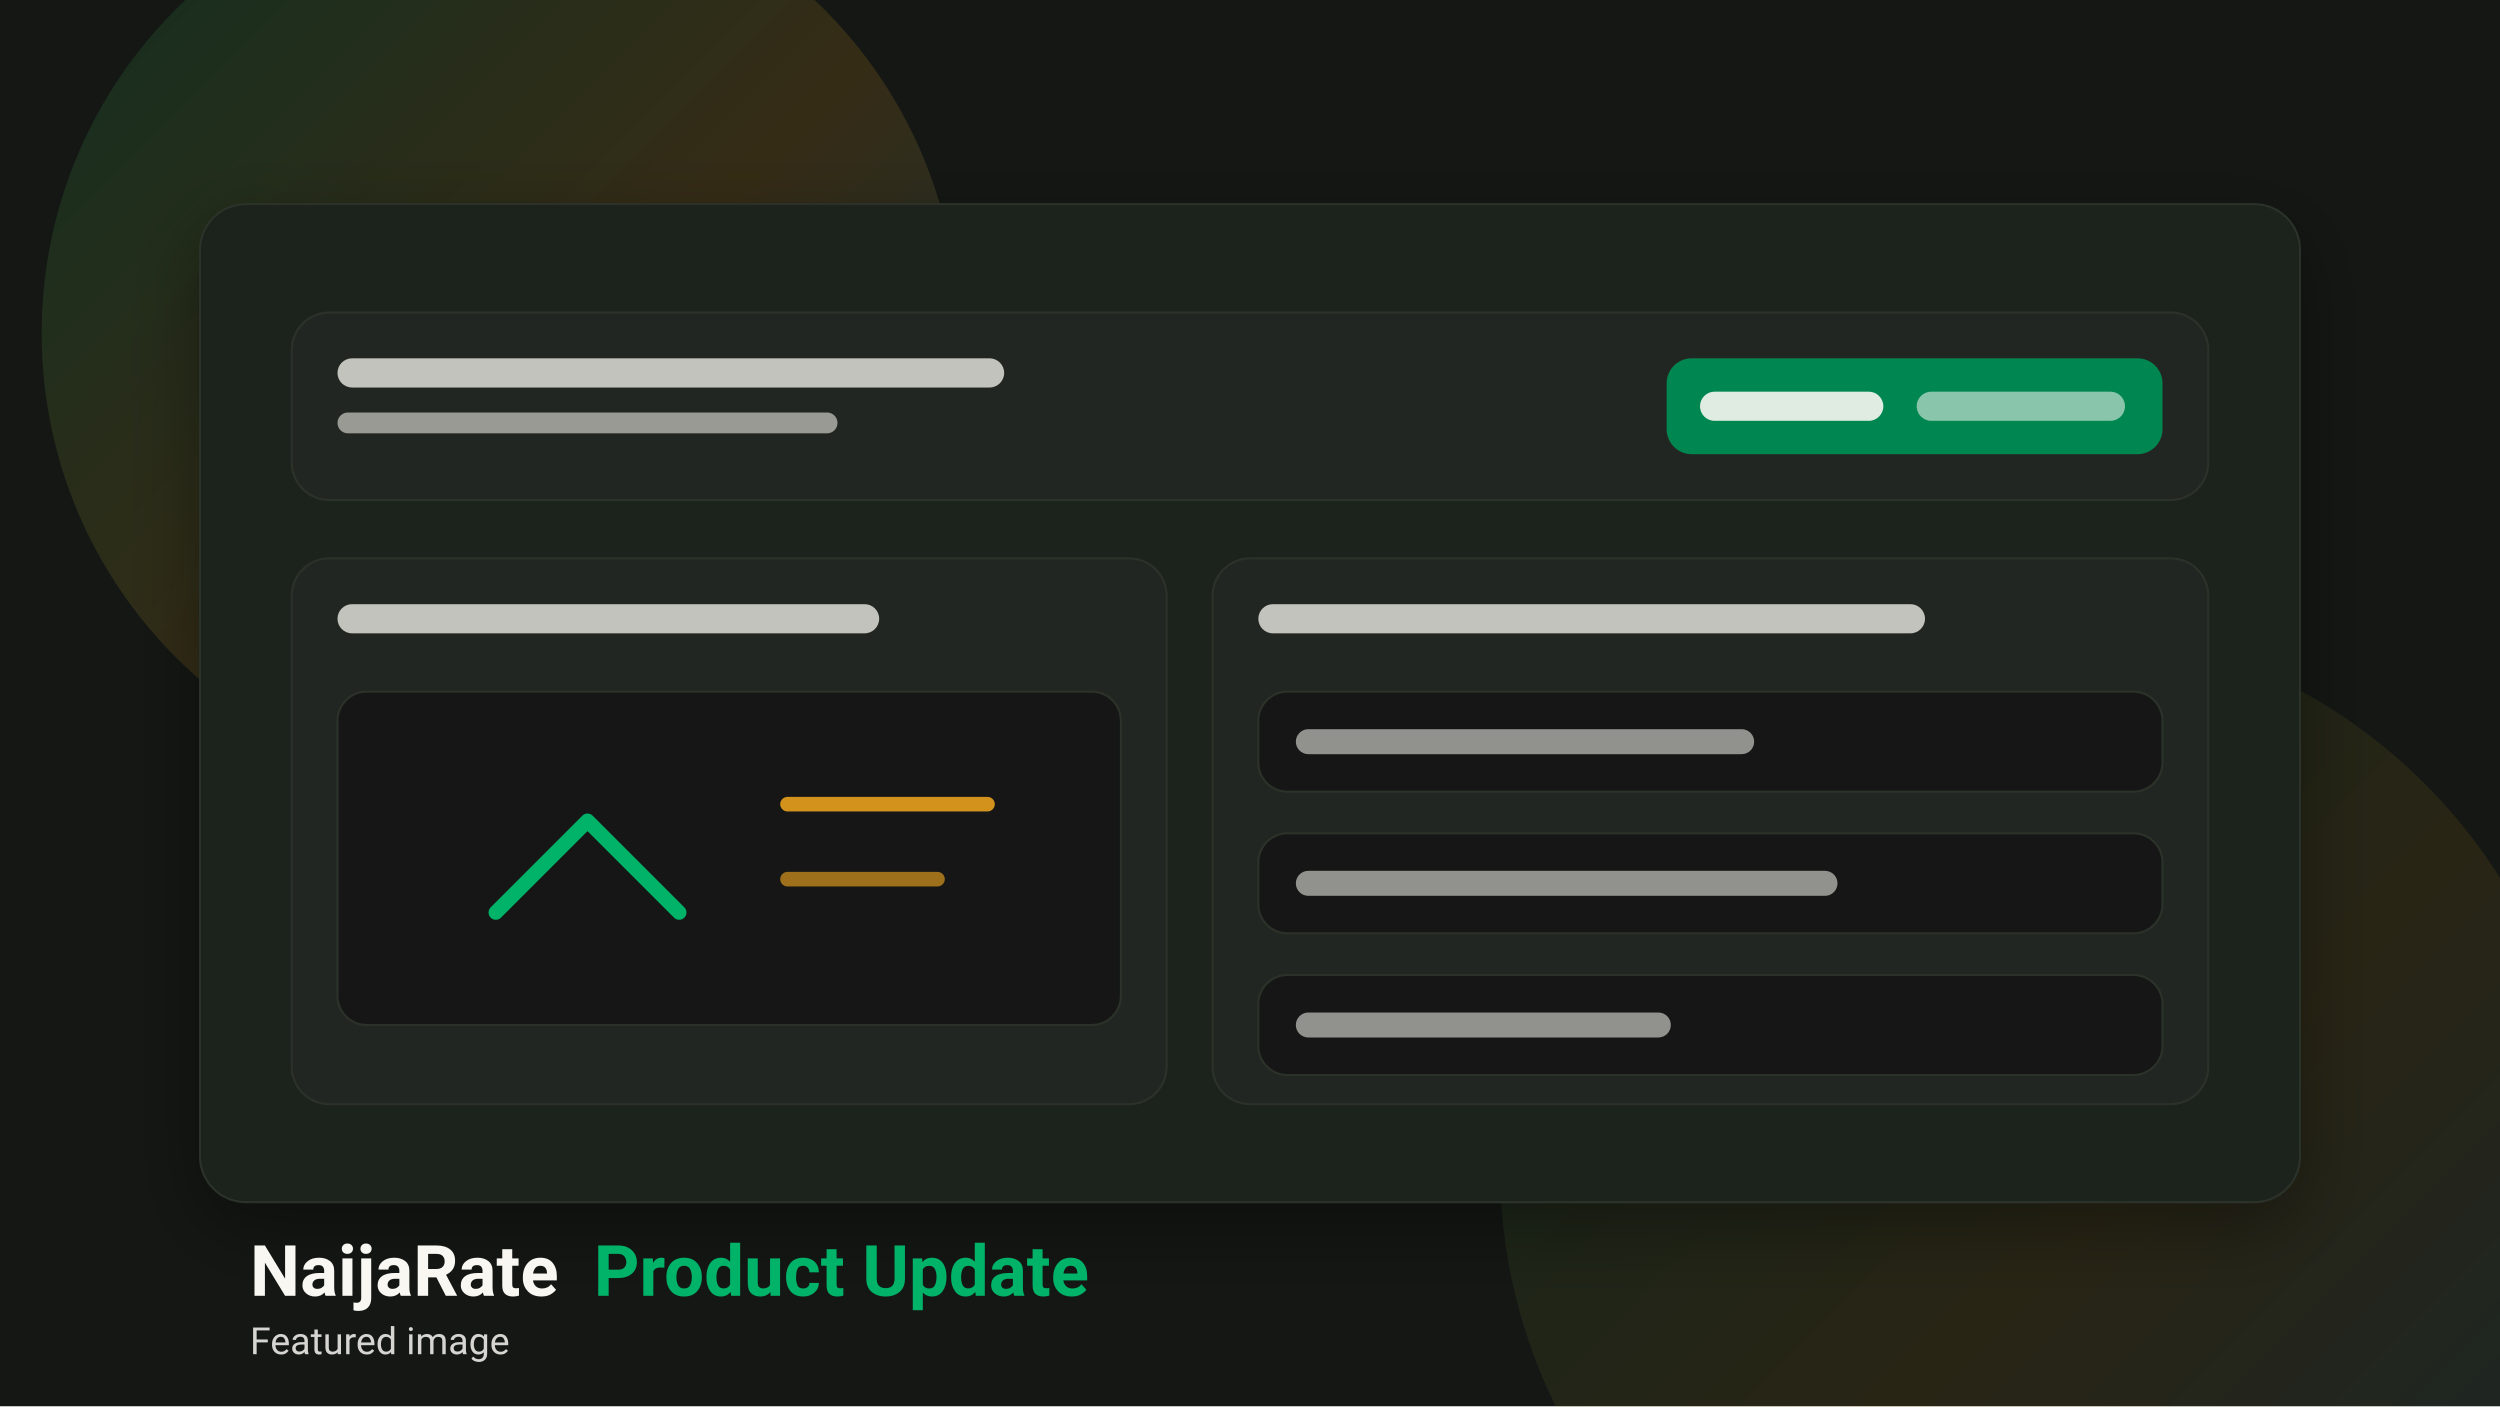
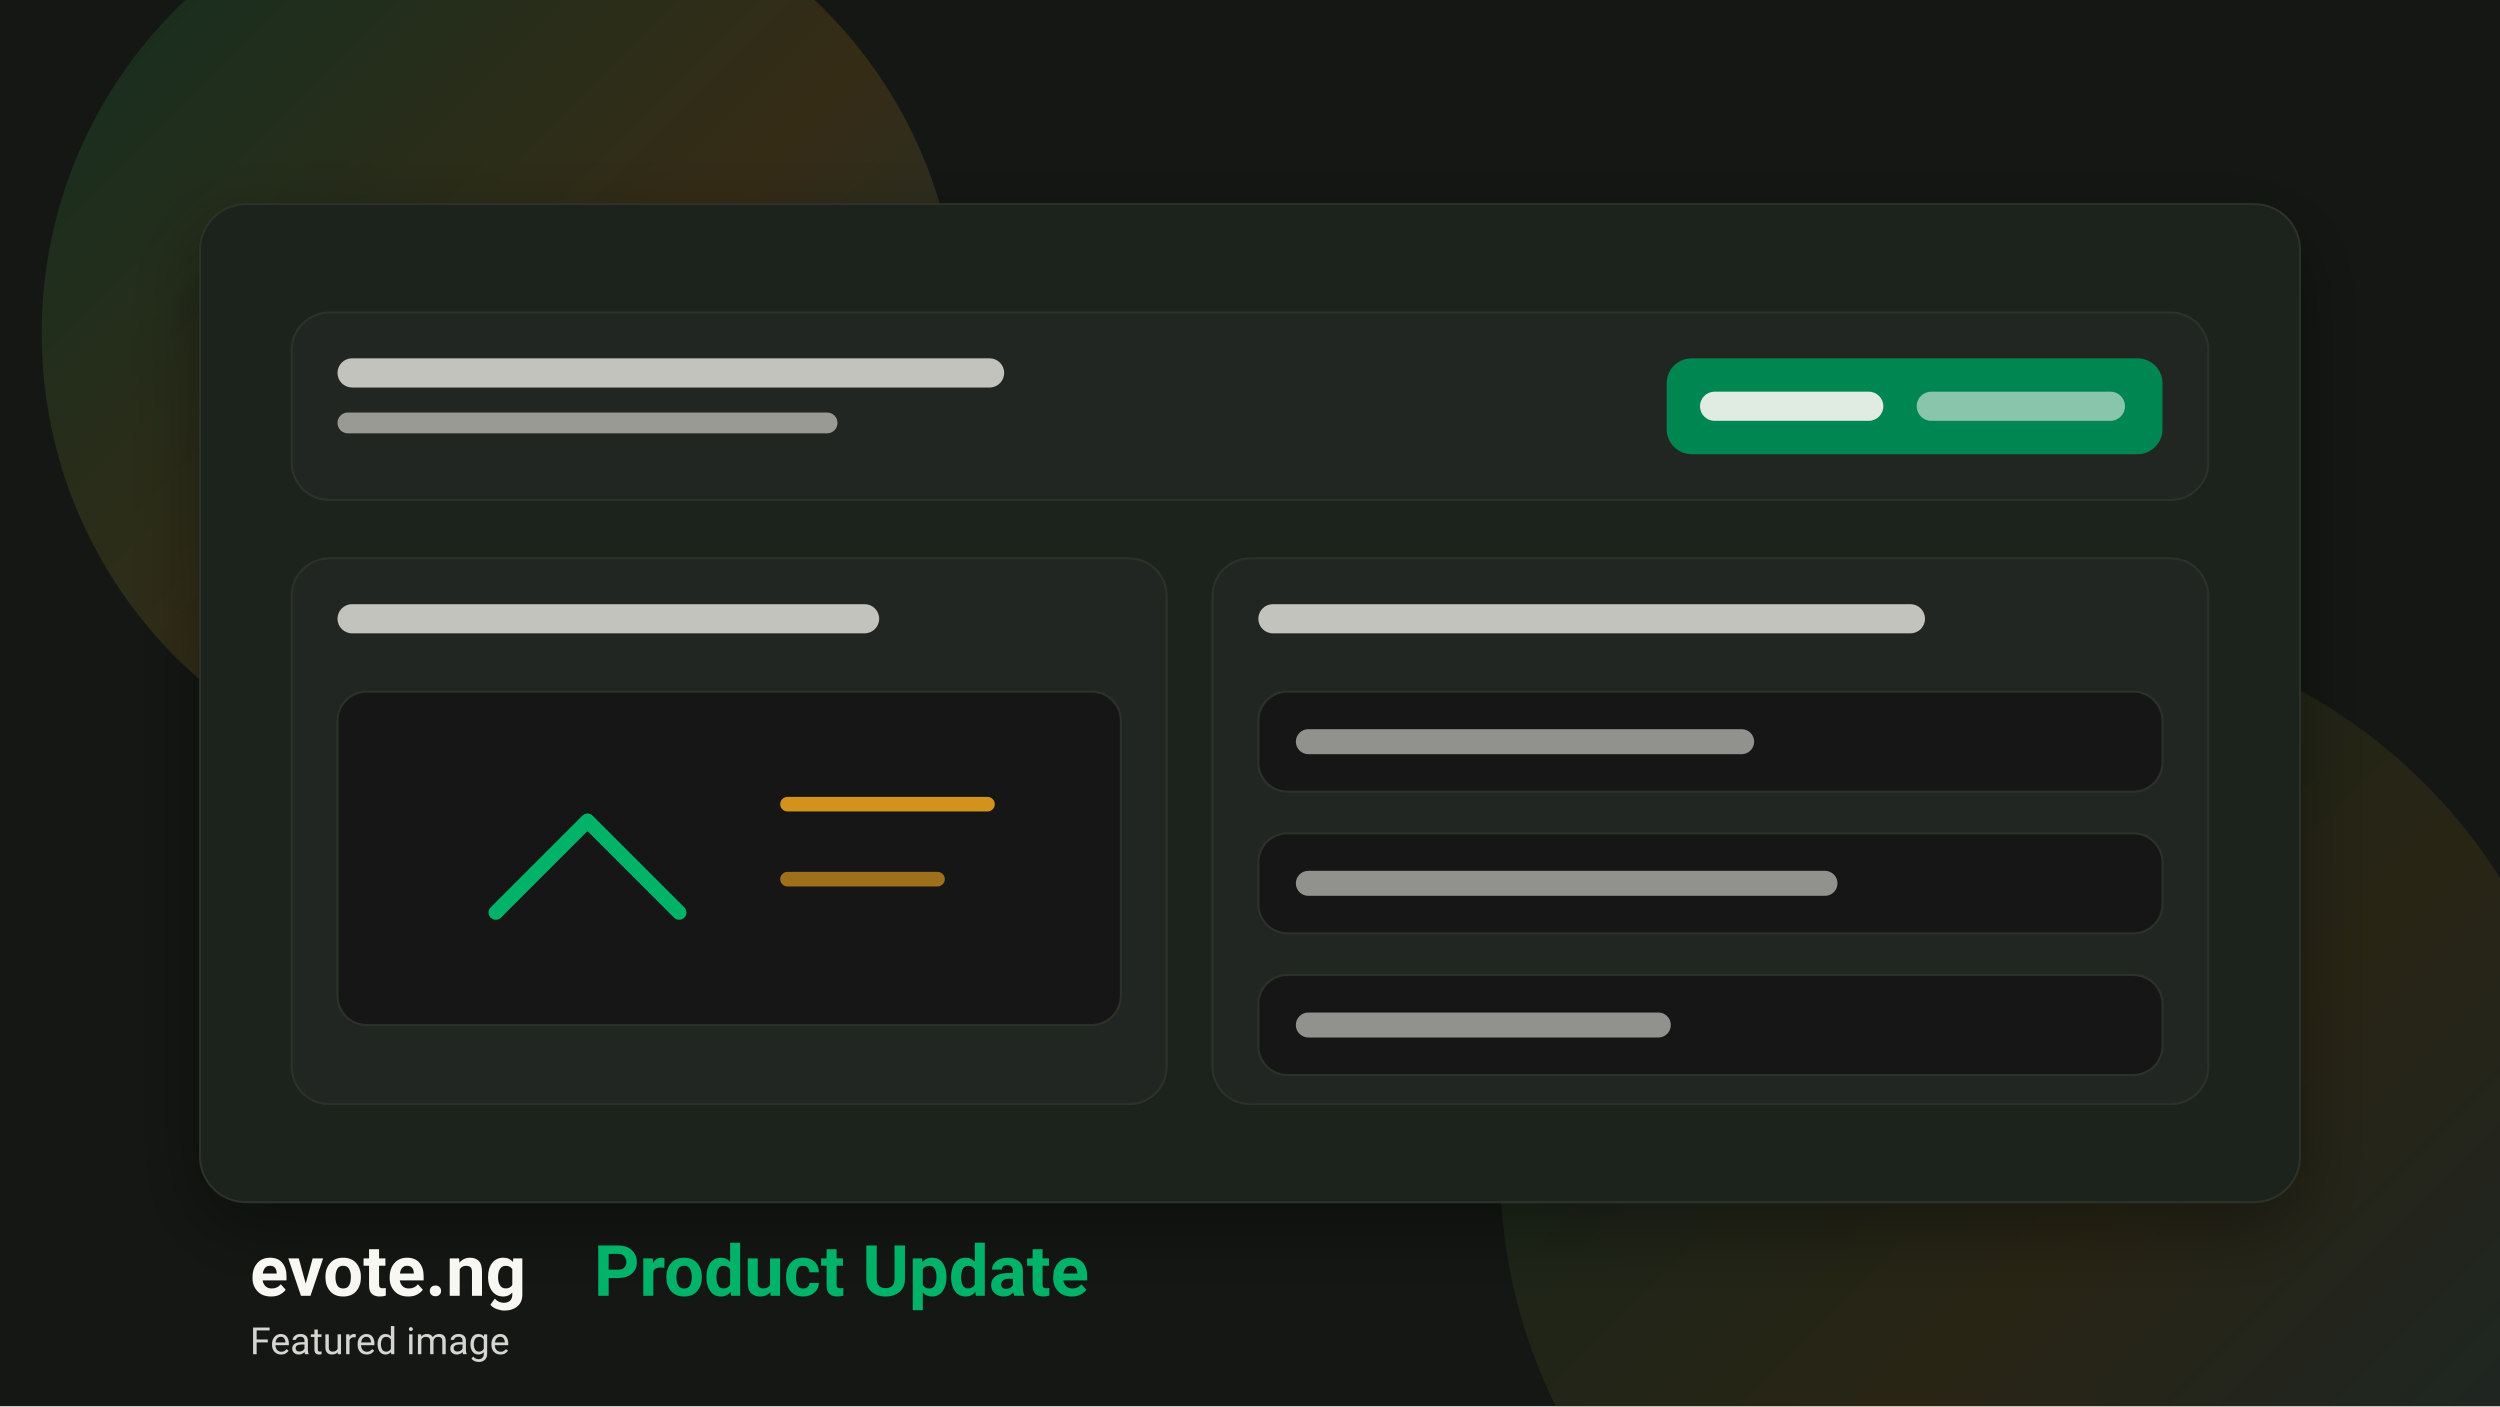
<svg xmlns="http://www.w3.org/2000/svg" width="1200" height="675" viewBox="0 0 1200 675">
  <defs>
    <linearGradient id="g" x1="0" y1="0" x2="1" y2="1">
      <stop offset="0" stop-color="#00b368" />
      <stop offset="0.55" stop-color="#e8a020" />
      <stop offset="1" stop-color="#3ab4f2" />
    </linearGradient>
    <filter id="s" x="-20%" y="-20%" width="140%" height="140%">
      <feDropShadow dx="0" dy="12" stdDeviation="18" flood-color="#000" flood-opacity="0.35" />
    </filter>
  </defs>
  <rect width="1200" height="675" fill="#141714" />
  <circle cx="240" cy="160" r="220" fill="url(#g)" opacity="0.16" />
  <circle cx="980" cy="560" r="260" fill="url(#g)" opacity="0.10" />
  <g filter="url(#s)">
    <rect x="96" y="98" width="1008" height="479" rx="22" fill="#1d211b" stroke="#2c312a" />
    <g transform="translate(140 150)">
      <rect x="0" y="0" width="920" height="90" rx="18" fill="#232820" stroke="#2c312a" />
      <rect x="22" y="22" width="320" height="14" rx="7" fill="#f8f7f2" opacity="0.75" />
      <rect x="22" y="48" width="240" height="10" rx="5" fill="#f8f7f2" opacity="0.55" />
      <g transform="translate(660 22)">
        <rect x="0" y="0" width="238" height="46" rx="12" fill="#008751" />
        <rect x="16" y="16" width="88" height="14" rx="7" fill="#f8f7f2" opacity="0.9" />
        <rect x="120" y="16" width="100" height="14" rx="7" fill="#f8f7f2" opacity="0.55" />
      </g>
    </g>
    <g transform="translate(140 268)">
      <rect x="0" y="0" width="420" height="262" rx="18" fill="#232820" stroke="#2c312a" />
      <rect x="22" y="22" width="260" height="14" rx="7" fill="#f8f7f2" opacity="0.75" />
      <g transform="translate(22 64)">
        <rect x="0" y="0" width="376" height="160" rx="14" fill="#141714" stroke="#2c312a" />
        <path d="M76 106l44-44 44 44" fill="none" stroke="#00b368" stroke-width="7" stroke-linecap="round" stroke-linejoin="round" />
        <path d="M216 54h96" stroke="#e8a020" stroke-width="7" stroke-linecap="round" opacity="0.9" />
        <path d="M216 90h72" stroke="#e8a020" stroke-width="7" stroke-linecap="round" opacity="0.65" />
      </g>
    </g>
    <g transform="translate(582 268)">
      <rect x="0" y="0" width="478" height="262" rx="18" fill="#232820" stroke="#2c312a" />
      <rect x="22" y="22" width="320" height="14" rx="7" fill="#f8f7f2" opacity="0.75" />
      <g transform="translate(22 64)">
        <rect x="0" y="0" width="434" height="48" rx="14" fill="#141714" stroke="#2c312a" />
        <rect x="18" y="18" width="220" height="12" rx="6" fill="#f8f7f2" opacity="0.55" />
        <rect x="0" y="68" width="434" height="48" rx="14" fill="#141714" stroke="#2c312a" />
        <rect x="18" y="86" width="260" height="12" rx="6" fill="#f8f7f2" opacity="0.55" />
        <rect x="0" y="136" width="434" height="48" rx="14" fill="#141714" stroke="#2c312a" />
        <rect x="18" y="154" width="180" height="12" rx="6" fill="#f8f7f2" opacity="0.55" />
      </g>
    </g>
  </g>
  <g font-family="system-ui, -apple-system, Segoe UI, Roboto, Arial" fill="#f8f7f2">
-     <text x="120" y="622" font-size="34" font-weight="700">NaijaRate</text>
+     <text x="120" y="622" font-size="34" font-weight="700">evote.ng</text>
    <text x="285" y="622" font-size="34" font-weight="700" fill="#00b368">Product Update</text>
    <text x="120" y="650" font-size="18" opacity="0.85">Featured image</text>
  </g>
</svg>
